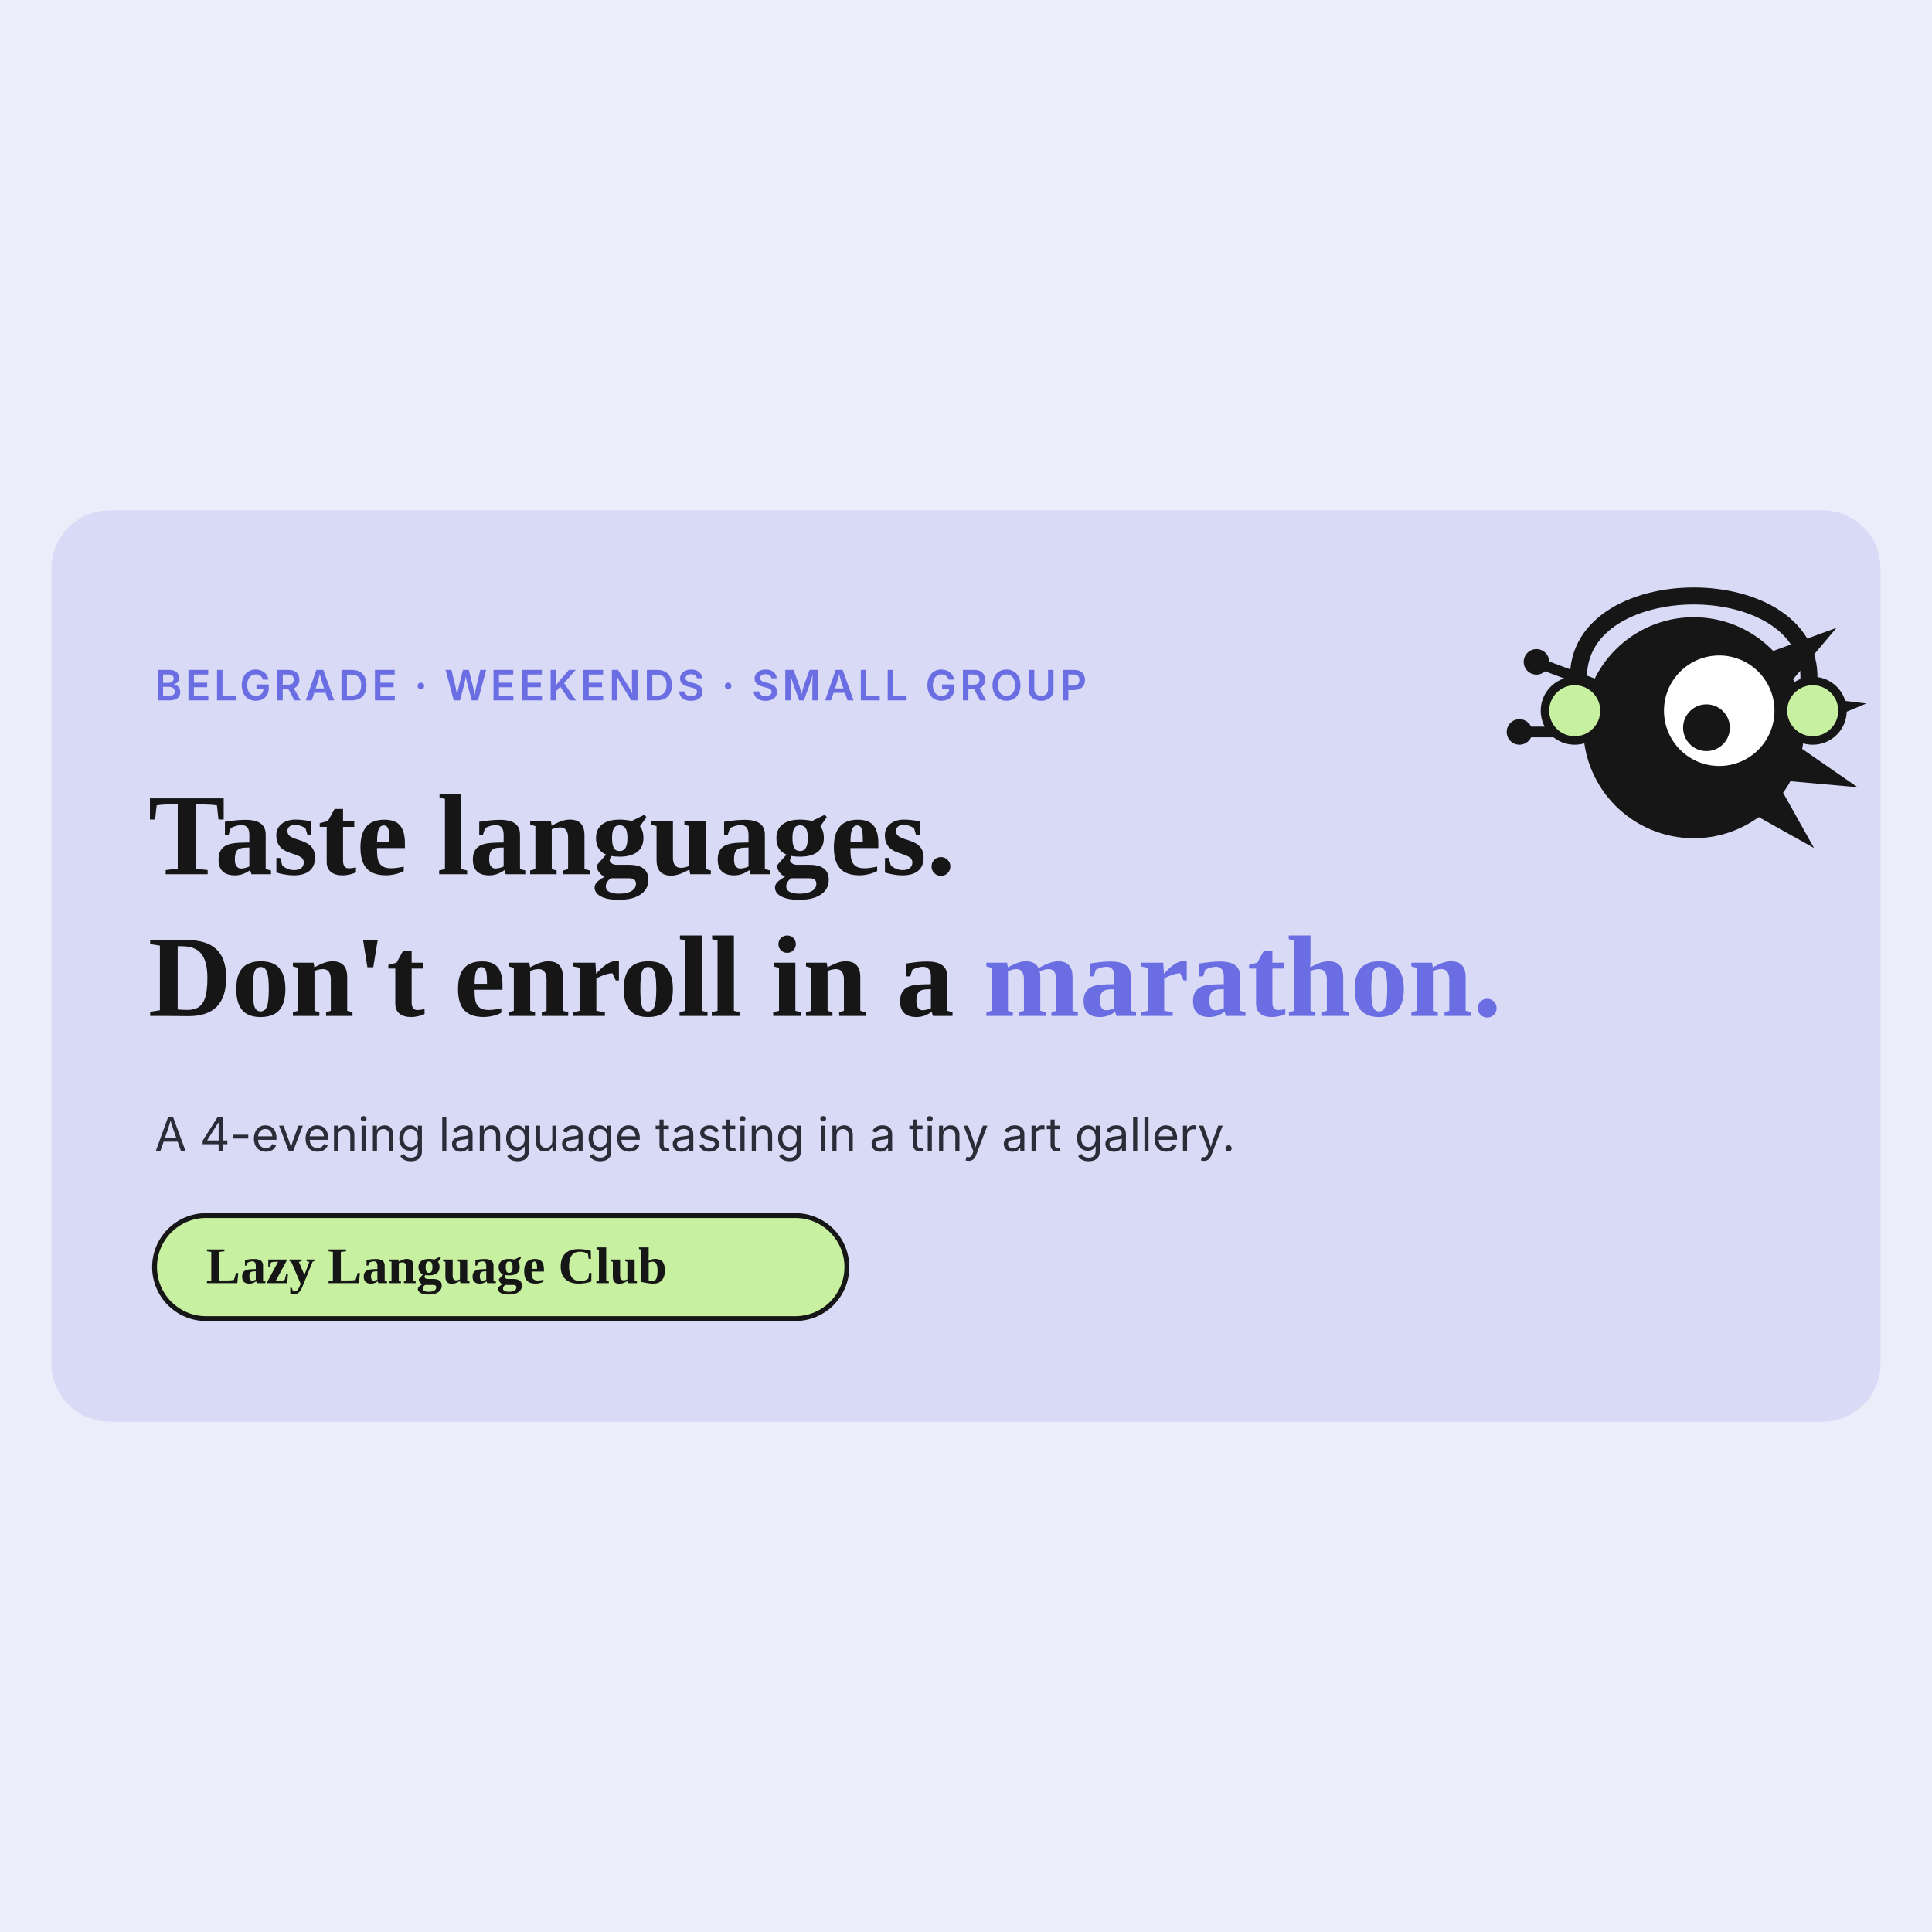
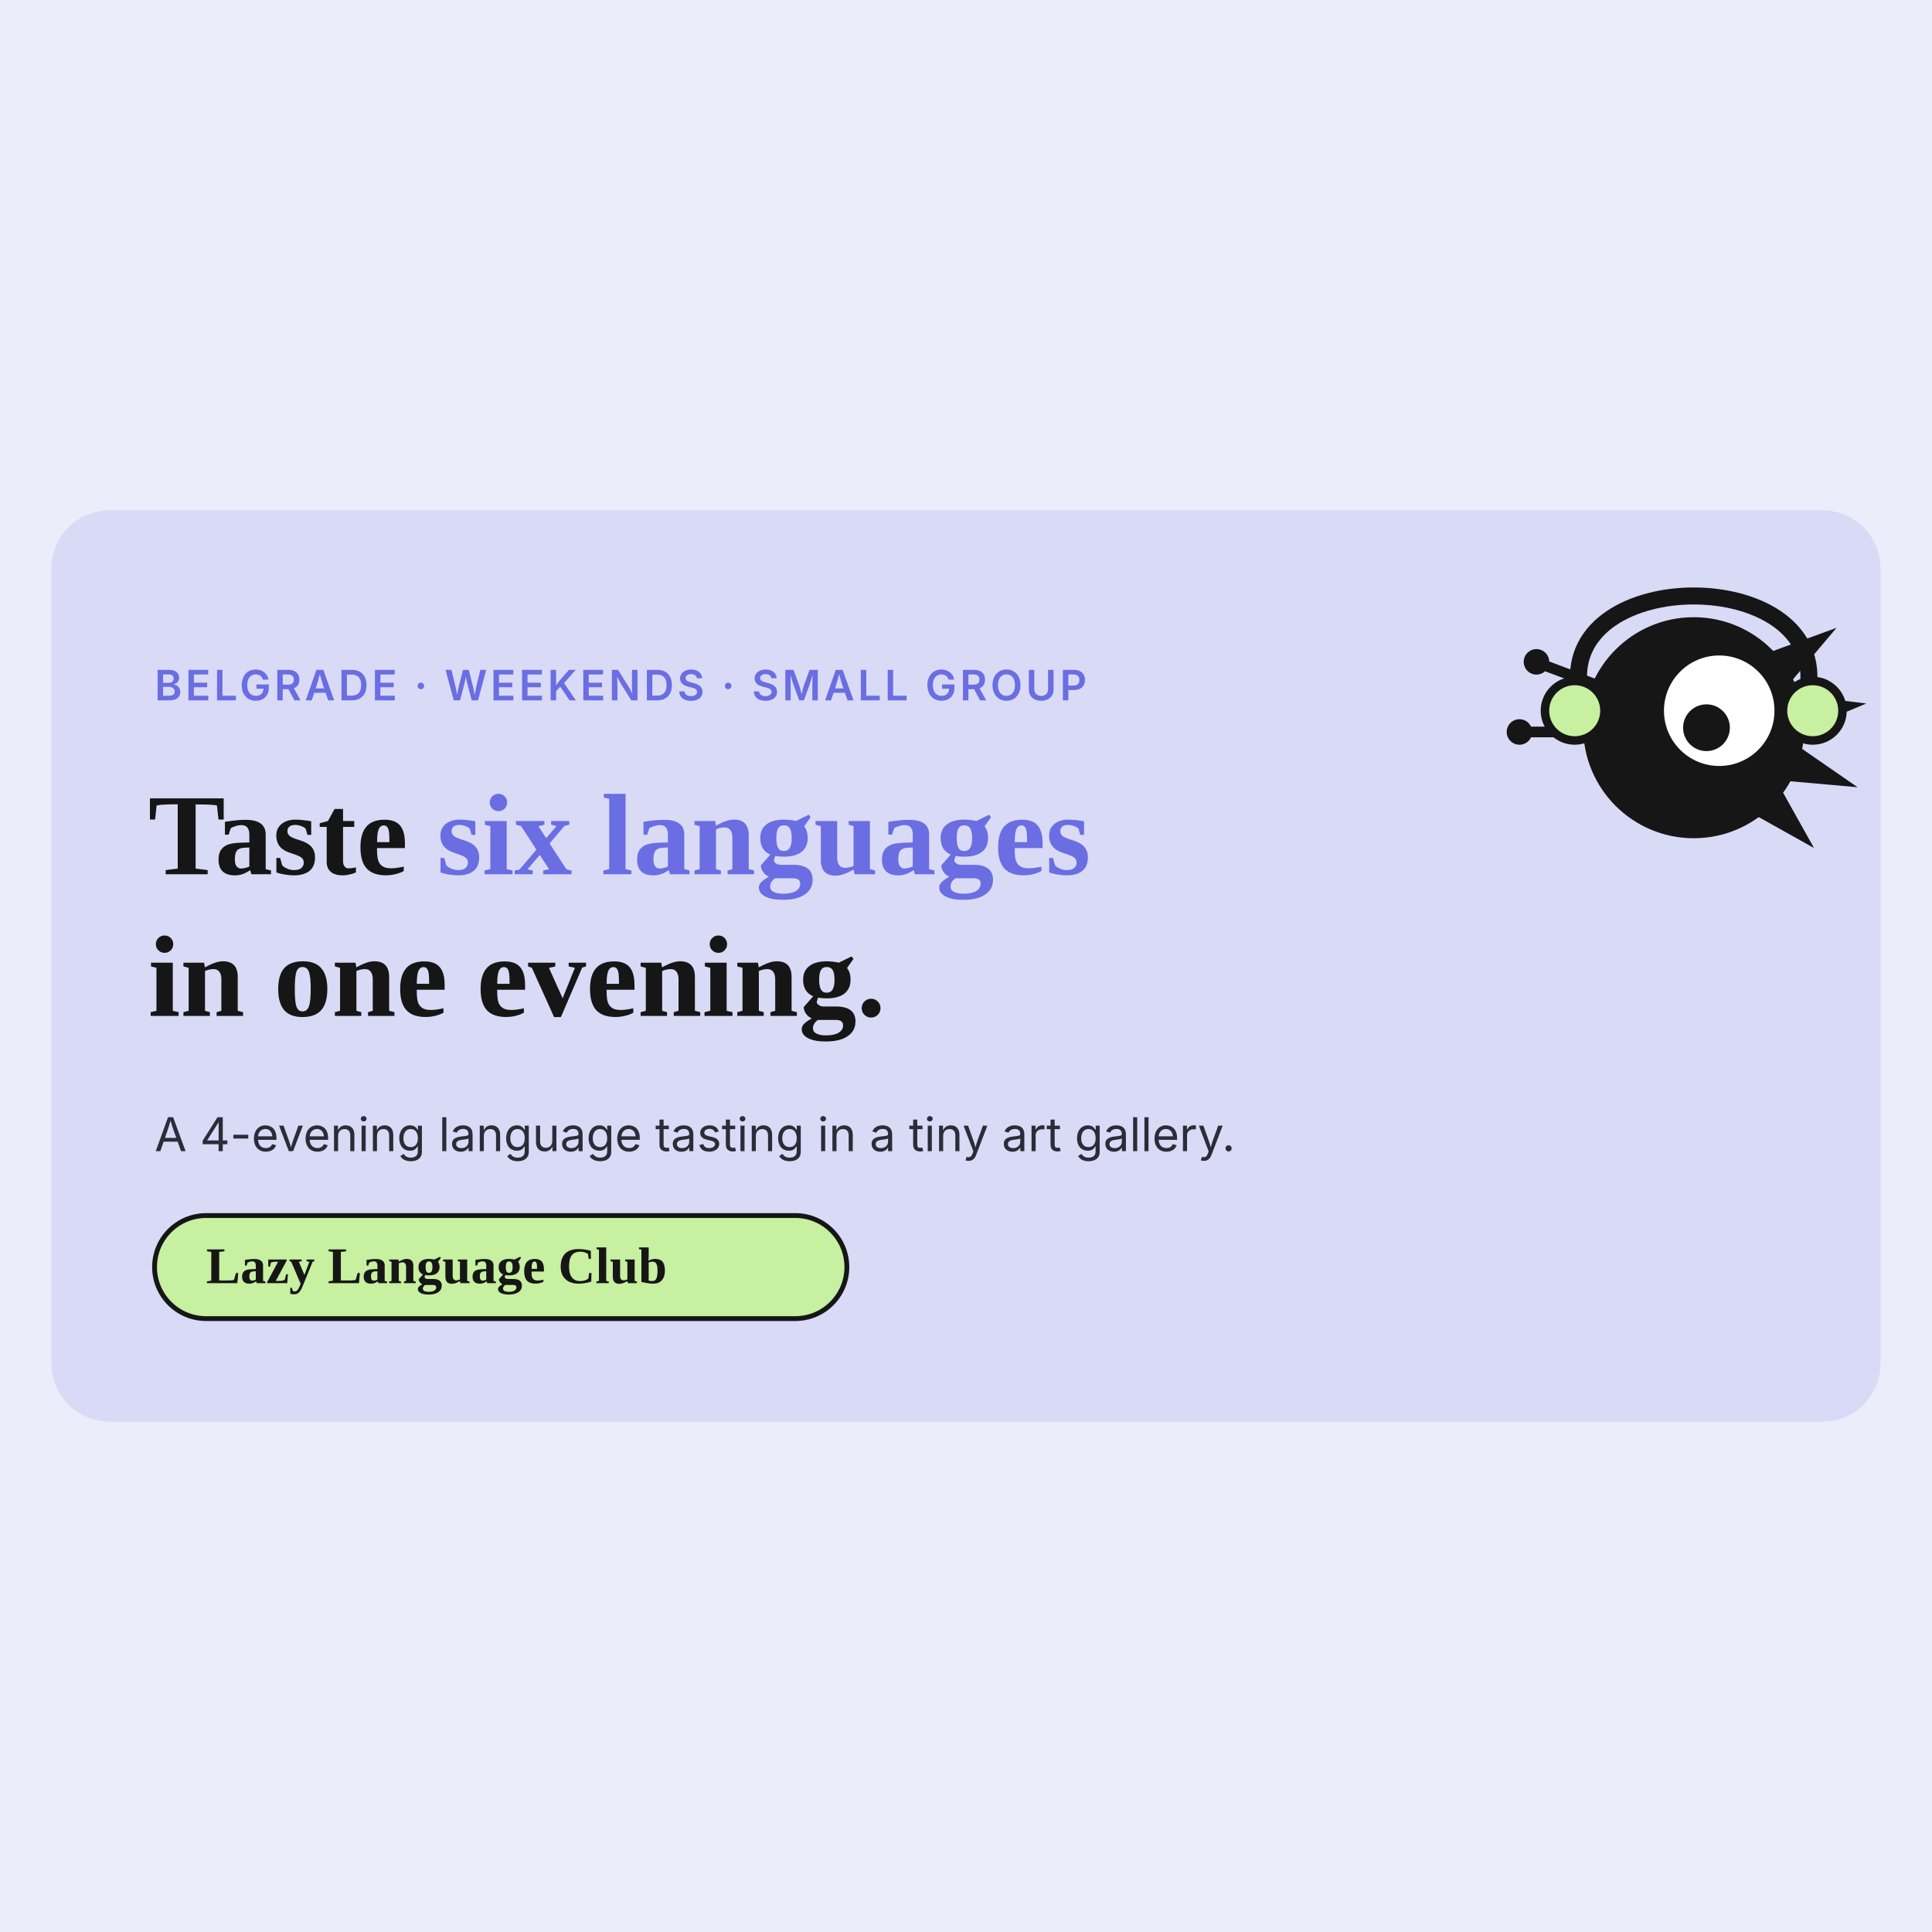
<svg xmlns="http://www.w3.org/2000/svg" width="1200" height="1200" viewBox="0 0 1200 1200">
  <rect width="1200" height="1200" fill="#ECECFB" />
  <rect x="32" y="317" width="1136" height="566" rx="36" fill="#D9DAF6" />
  <text x="96" y="435" font-family="Inter, Helvetica, Arial, sans-serif" font-size="26" font-weight="600" letter-spacing="2" fill="#6A6EE2">BELGRADE · WEEKENDS · SMALL GROUP</text>
-   <text x="92" y="543" font-family="Georgia, 'Times New Roman', serif" font-size="72" font-weight="700" fill="#161616">Taste languages.</text>
-   <text x="92" y="631" font-family="Georgia, 'Times New Roman', serif" font-size="72" font-weight="700" fill="#161616">Don't enroll in a <tspan fill="#6A6EE2">marathon.</tspan>
+   <text x="92" y="543" font-family="Georgia, 'Times New Roman', serif" font-size="72" font-weight="700" fill="#161616">Taste <tspan fill="#6A6EE2">six languages</tspan>
  </text>
+   <text x="92" y="631" font-family="Georgia, 'Times New Roman', serif" font-size="72" font-weight="700" fill="#161616">in one evening.</text>
  <text x="96" y="715" font-family="Inter, Helvetica, Arial, sans-serif" font-size="29" fill="#2c2c38">A 4-evening language tasting in a tiny art gallery.</text>
  <rect x="96" y="755" width="430" height="64" rx="32" fill="#C7F0A1" stroke="#161616" stroke-width="3" />
  <text x="128" y="797" font-family="Georgia, 'Times New Roman', serif" font-size="32" font-weight="700" fill="#161616">Lazy Language Club</text>
  <g transform="translate(1052,452) scale(1.32)">
    <polygon points="35.4,-35.4 67.2,-47 45.3,-21.1" fill="#161616" />
    <polygon points="47.6,-15.5 81.2,-11.4 49.97,1.7" fill="#161616" />
    <polygon points="49.2,8.7 77.1,28 43.3,25" fill="#161616" />
    <polygon points="41,28.7 56.6,56.6 28.7,41" fill="#161616" />
    <circle cx="0" cy="0" r="52" fill="#161616" />
    <line x1="-40" y1="-18" x2="-72" y2="-30" stroke="#161616" stroke-width="5" stroke-linecap="round" />
    <circle cx="-74" cy="-31" r="6" fill="#161616" />
    <line x1="-44" y1="2" x2="-80" y2="2" stroke="#161616" stroke-width="5" stroke-linecap="round" />
    <circle cx="-82" cy="2" r="6" fill="#161616" />
    <path d="M-54,-20 C-60,-76 60,-76 54,-20" stroke="#161616" stroke-width="8" fill="none" stroke-linecap="round" />
    <circle cx="-56" cy="-8" r="14" fill="#C7F0A1" stroke="#161616" stroke-width="4" />
    <circle cx="56" cy="-8" r="14" fill="#C7F0A1" stroke="#161616" stroke-width="4" />
    <circle cx="12" cy="-8" r="26" fill="#fff" />
    <circle cx="6" cy="0" r="11" fill="#161616" />
  </g>
</svg>
